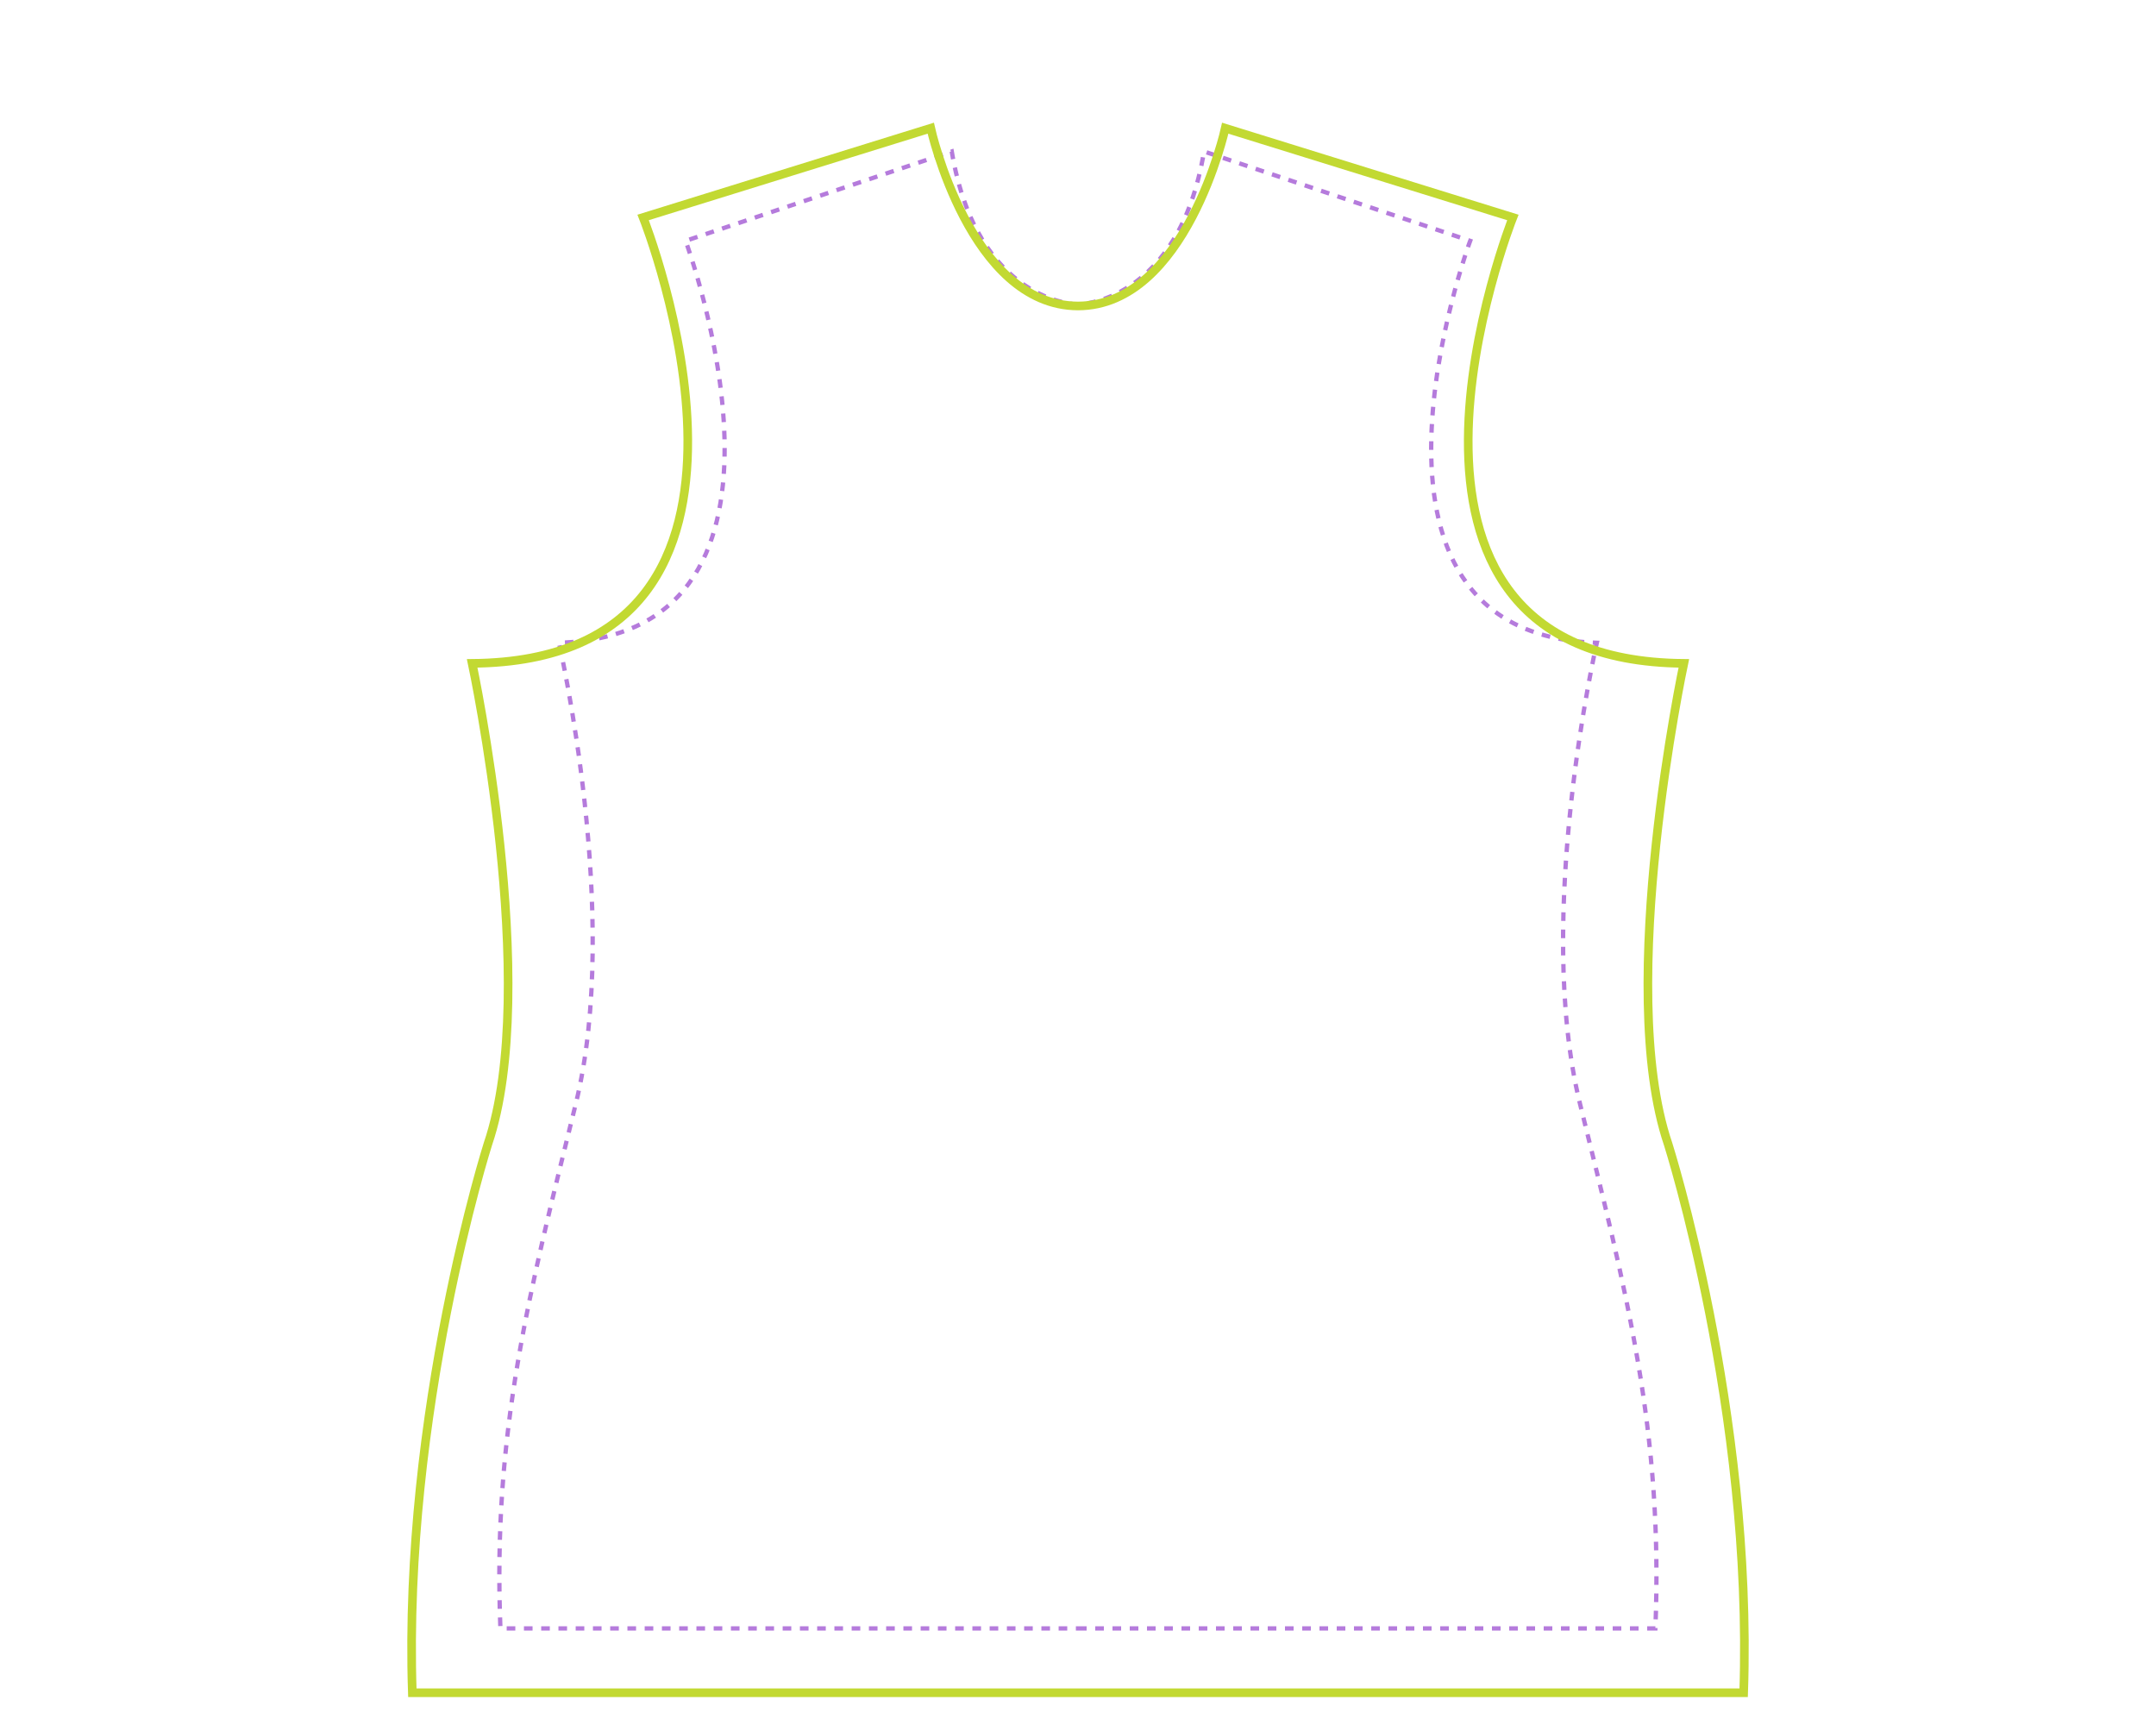
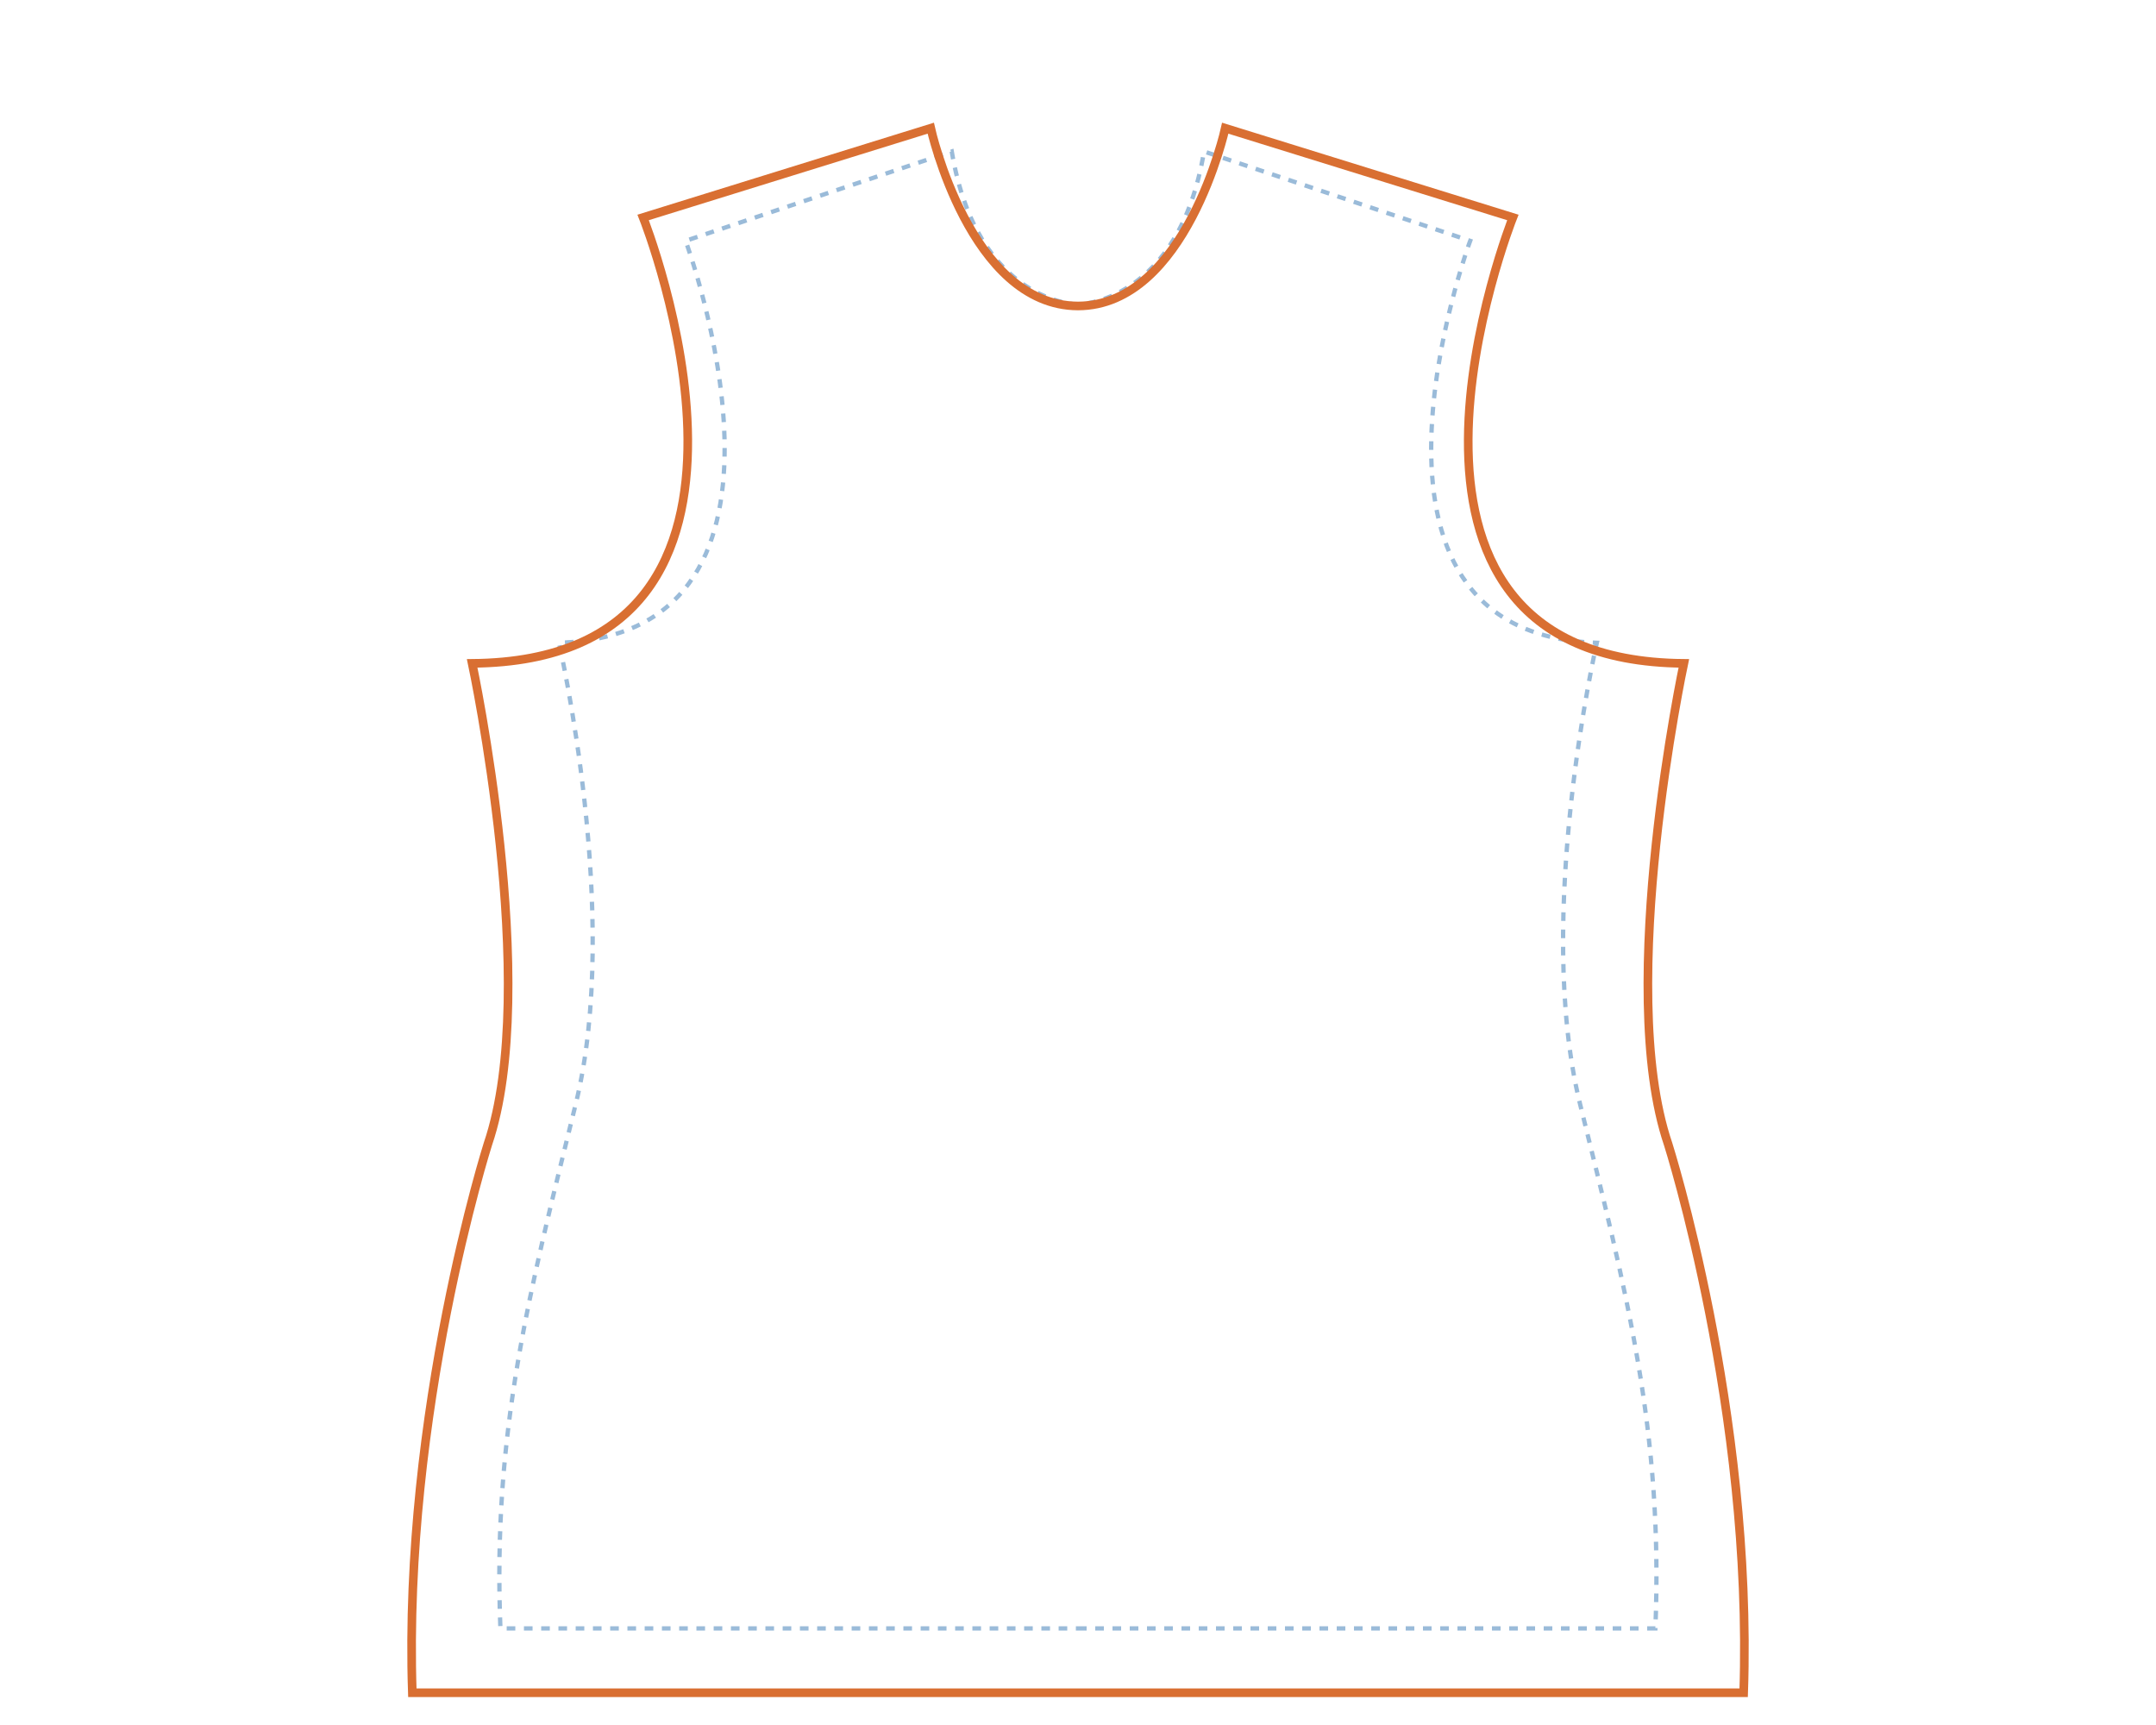
<svg xmlns="http://www.w3.org/2000/svg" id="Layer_1" version="1.1" viewBox="0 0 2000 1600">
  <defs>
    <style>
      .st1 {
        stroke-width: 4px;
      }

      .st0, .st1 {
-         stroke: #B57BDC;
+         stroke: #9ABBD9;
        stroke-dasharray: 8;
        stroke-width: 4px;
      }

      .st0, .st1, .st2 {
        fill: none;
        stroke-miterlimit: 10;
      }

      .st0 {
        stroke-dasharray: 8;
        stroke-width: 4px;
      }

      .st2 {
-         stroke: #C2D932;
+         stroke: #d96f32;
        stroke-width: 8px;
      }

      #size0, #size3, #size4, #size6, #size10, #size12, #size14, #size16 {
        opacity: 0;
      }
    </style>
  </defs>
  <g id="size16">
    <path class="st1" d="M1000,1651.7h724.3c4.7-274.8-28.6-370.8-68.2-569s14.6-440.2,14.6-440.2c-409.5,21.9-211.9-467.7-211.9-467.7l-294.3-82.9s-5.7,190.5-164.4,191c-158.8-.5-164.4-191-164.4-191l-294.3,82.9s197.7,489.6-211.9,467.7c0,0,54.2,242.1,14.6,440.2-39.6,198.1-72.8,294.1-68.2,569h724.3" />
  </g>
  <g id="size14">
    <path class="st1" d="M1000,283.6c142-.5,157.6-184.1,157.6-184.1l287.6,82.9s-186.4,483.9,199.3,454.2c0,0-58.3,270-15.6,440.2s72.3,307.9,69.1,555.4H301.8c-3.2-247.5,26.4-385.2,69.1-555.4,42.7-170.2-15.6-440.2-15.6-440.2,385.8,29.7,199.3-454.2,199.3-454.2l287.6-82.9s15.7,183.6,157.6,184.1h.2Z" />
  </g>
  <g id="size12">
    <path class="st1" d="M1000,1613.5h670c-3.5-284.2-18.6-372.5-68.2-541.8-49.6-169.4,15.6-440.2,15.6-440.2-371.7,9.7-185.8-440.6-185.8-440.6l-280.7-83.4s-22.8,174.5-151,176.3c-128.2-1.8-151-176.3-151-176.3l-280.7,83.4s185.9,450.3-185.8,440.6c0,0,65.2,270.8,15.6,440.2-49.6,169.4-64.7,257.7-68.2,541.8h670.2Z" />
  </g>
  <g id="size10">
    <path class="st1" d="M1000,1592.3l643.9-.6c14.8-262.9-68.1-522.6-68.1-522.6-45.9-151,13.6-445.8,13.6-445.8-350.6,8.2-171.7-427.1-171.7-427.1l-273.5-83.3c-40.6,185.2-144.2,169.6-144.2,169.6,0,0-103.5,15.7-144.2-169.6l-273.5,83.3s178.9,435.3-171.7,427.1c0,0,59.5,294.8,13.6,445.8,0,0-83,259.6-68.1,522.6l643.9.6h.2Z" />
  </g>
  <g id="size6">
    <path class="st1" d="M1000,1550.9h589.8c4.8-221.6-24.9-315.7-68.8-495.5s14.6-445.8,14.6-445.8c-300.2-6.9-144.6-399.9-144.6-399.9l-260.4-82.9c-37.6,157.2-130.5,155.5-130.5,155.5,0,0-92.9,1.7-130.5-155.5l-260.4,82.9s155.6,392.9-144.6,399.9c0,0,58.4,266,14.6,445.8-43.9,179.8-73.6,273.9-68.8,495.5h589.8-.2,0Z" />
  </g>
  <g id="size4">
    <path class="st1" d="M1000,1530.4h562.7c3.7-189.9-24.3-305.4-68.8-481.9-44.5-176.6,14.6-445.8,14.6-445.8-281.3.6-131.5-386.5-131.5-386.5l-253.2-82.7c-29.6,137.5-123.7,148.7-123.7,148.7,0,0-94.1-11.3-123.7-148.7l-253.2,82.7s149.9,387.1-131.5,386.5c0,0,59.1,269.3,14.6,445.8-44.5,176.6-72.5,292-68.8,481.9h562.7-.2,0Z" />
  </g>
  <g id="size2">
    <path class="st1" d="M1000,1510.4h535.6c7.4-183-27-312.4-69.9-486.5-42.9-174,15.6-427.7,15.6-427.7-252.8-7.9-117.5-372.8-117.5-372.8l-246.9-82.9c-23.6,141.1-117,141.9-117,141.9,0,0-93.4-.8-117-141.9l-246.9,82.9s135.4,364.9-117.5,372.8c0,0,58.5,253.7,15.6,427.7-42.9,174-77.2,303.5-69.9,486.5h535.6Z" />
  </g>
  <g id="size0">
    <path class="st1" d="M1000,1489.7h508.1c7.4-180.3-27-307.9-69.9-479.4-42.9-171.5,15.5-421.2,15.5-421.2-226.8-1.4-103.5-359.2-103.5-359.2l-240.1-82.9c-19,131.8-110.2,135.1-110.2,135.1,0,0-91.2-3.3-110.2-135.1l-240.1,82.9s123.4,357.9-103.5,359.2c0,0,58.4,249.7,15.5,421.2-42.9,171.5-77.2,299.1-69.9,479.4h508.1Z" />
  </g>
  <g id="size8">
    <path class="st2" d="M999.3,1570.1h618.2c8.8-261.2-70.1-509-70.1-509-49.5-145.3,14.6-445.8,14.6-445.8-321.9-2.6-158.6-413.6-158.6-413.6l-266.8-82.8s-36.4,164.6-136.6,164.9h0c-100.2-.3-136.6-164.9-136.6-164.9l-266.8,82.8s163.3,410.9-158.6,413.6c0,0,64.1,300.5,14.6,445.8,0,0-78.9,247.9-70.1,509h616.9" />
  </g>
</svg>
